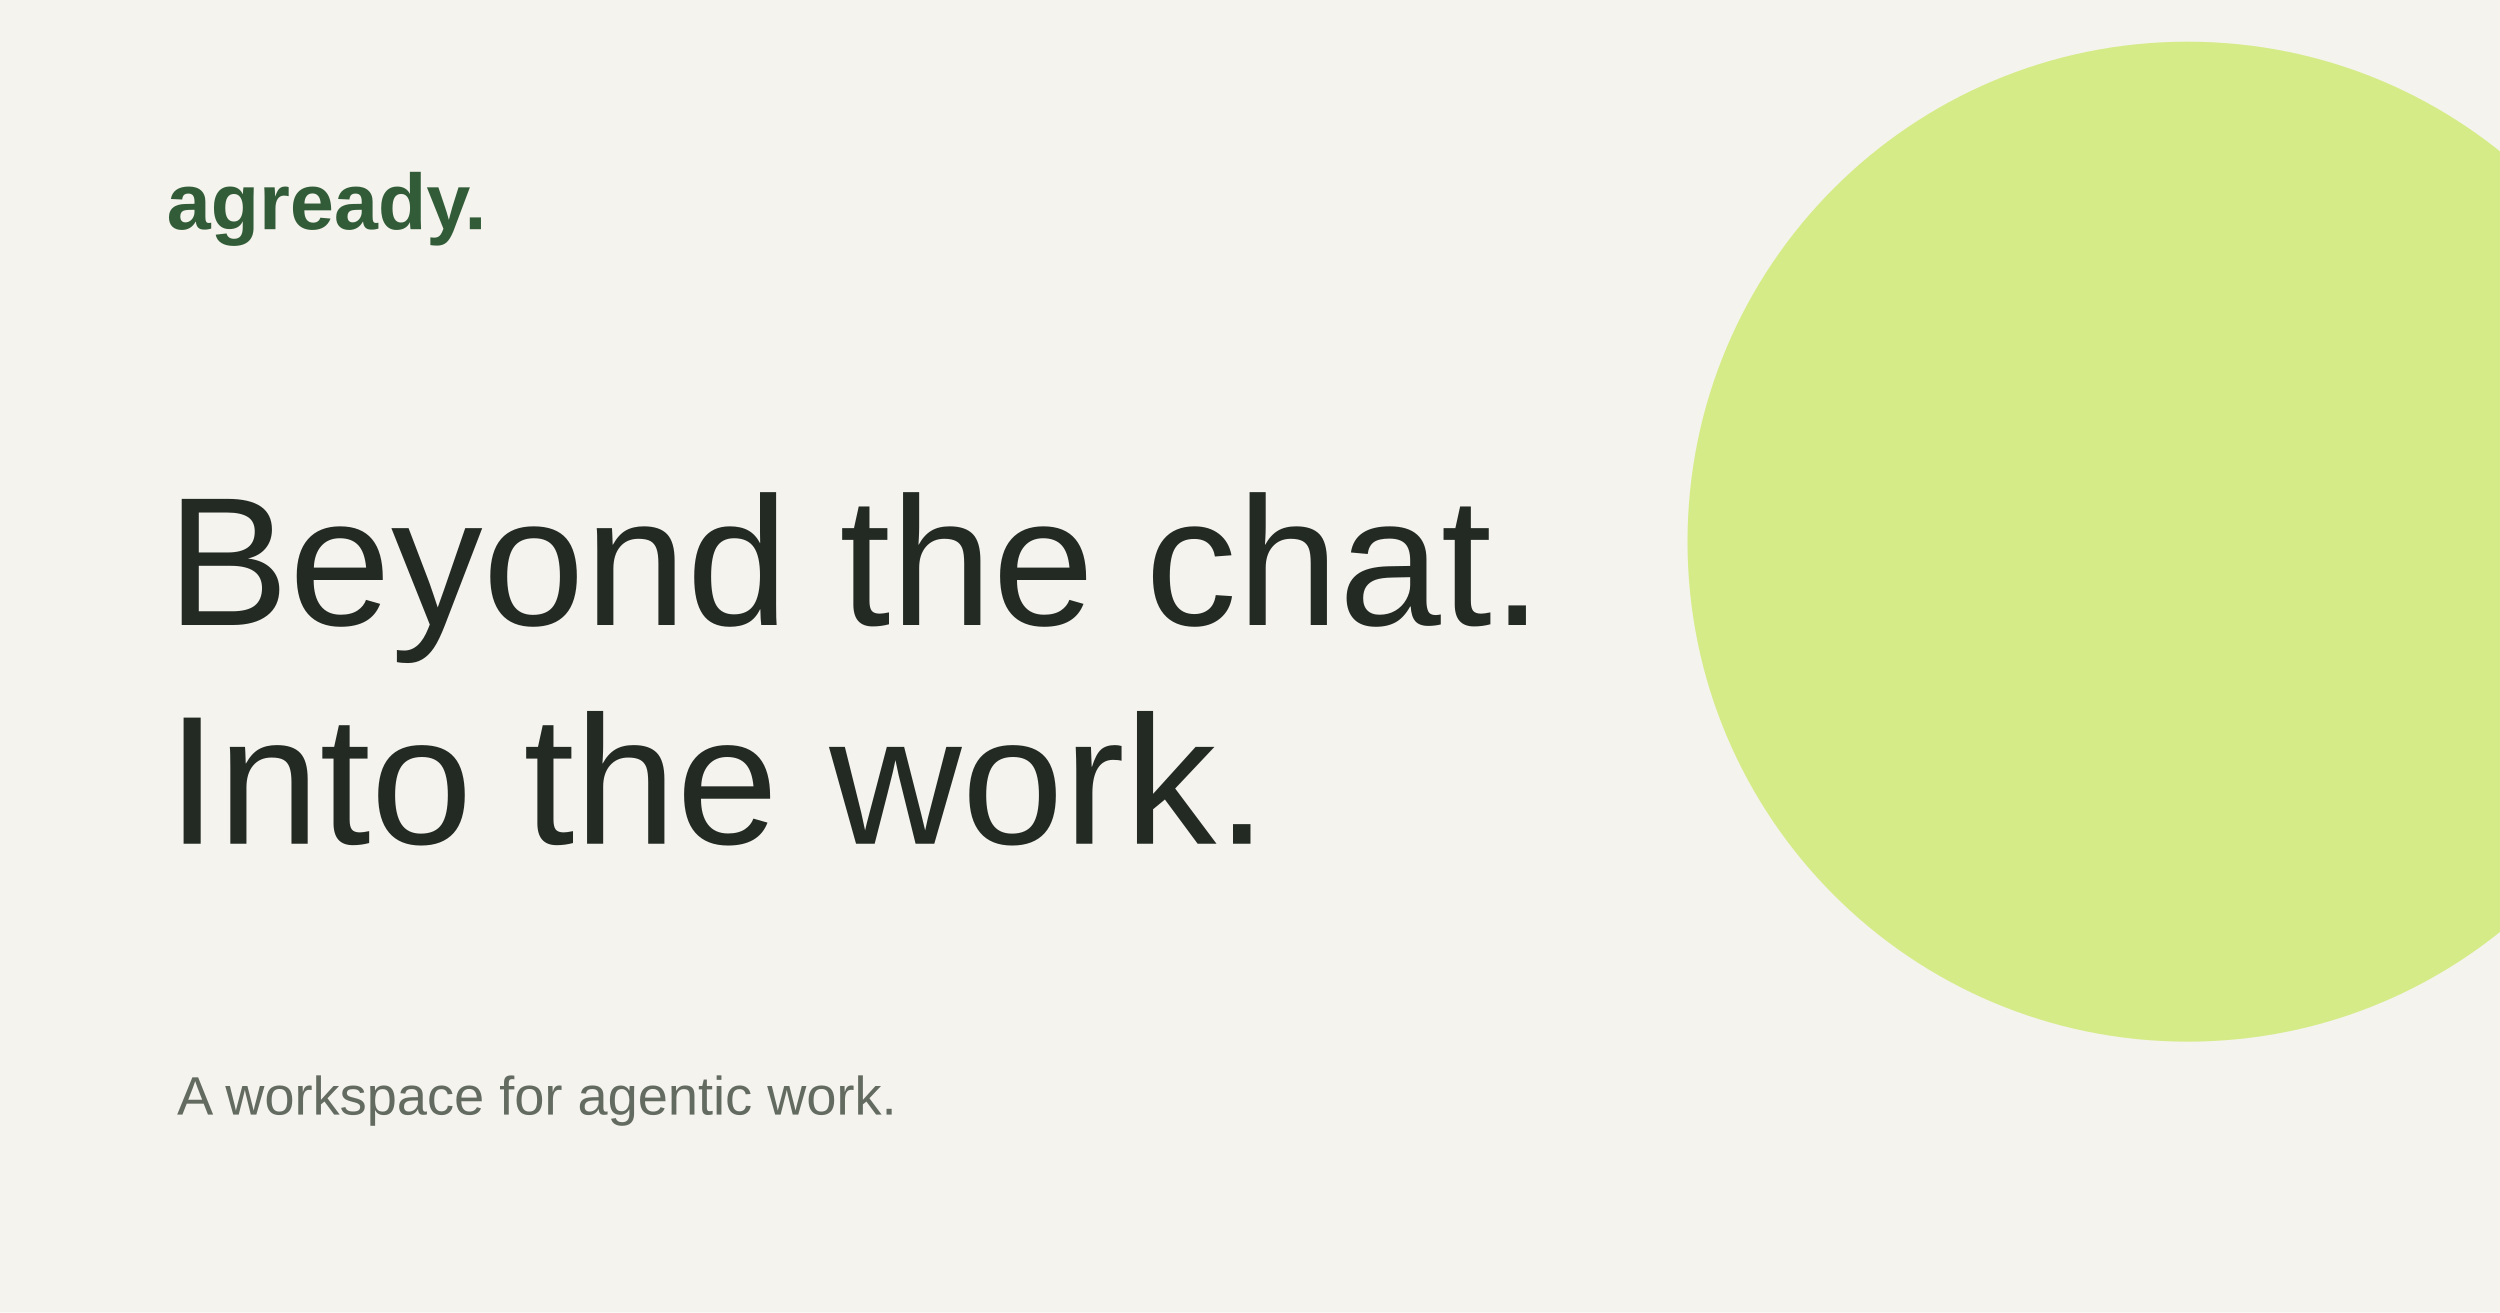
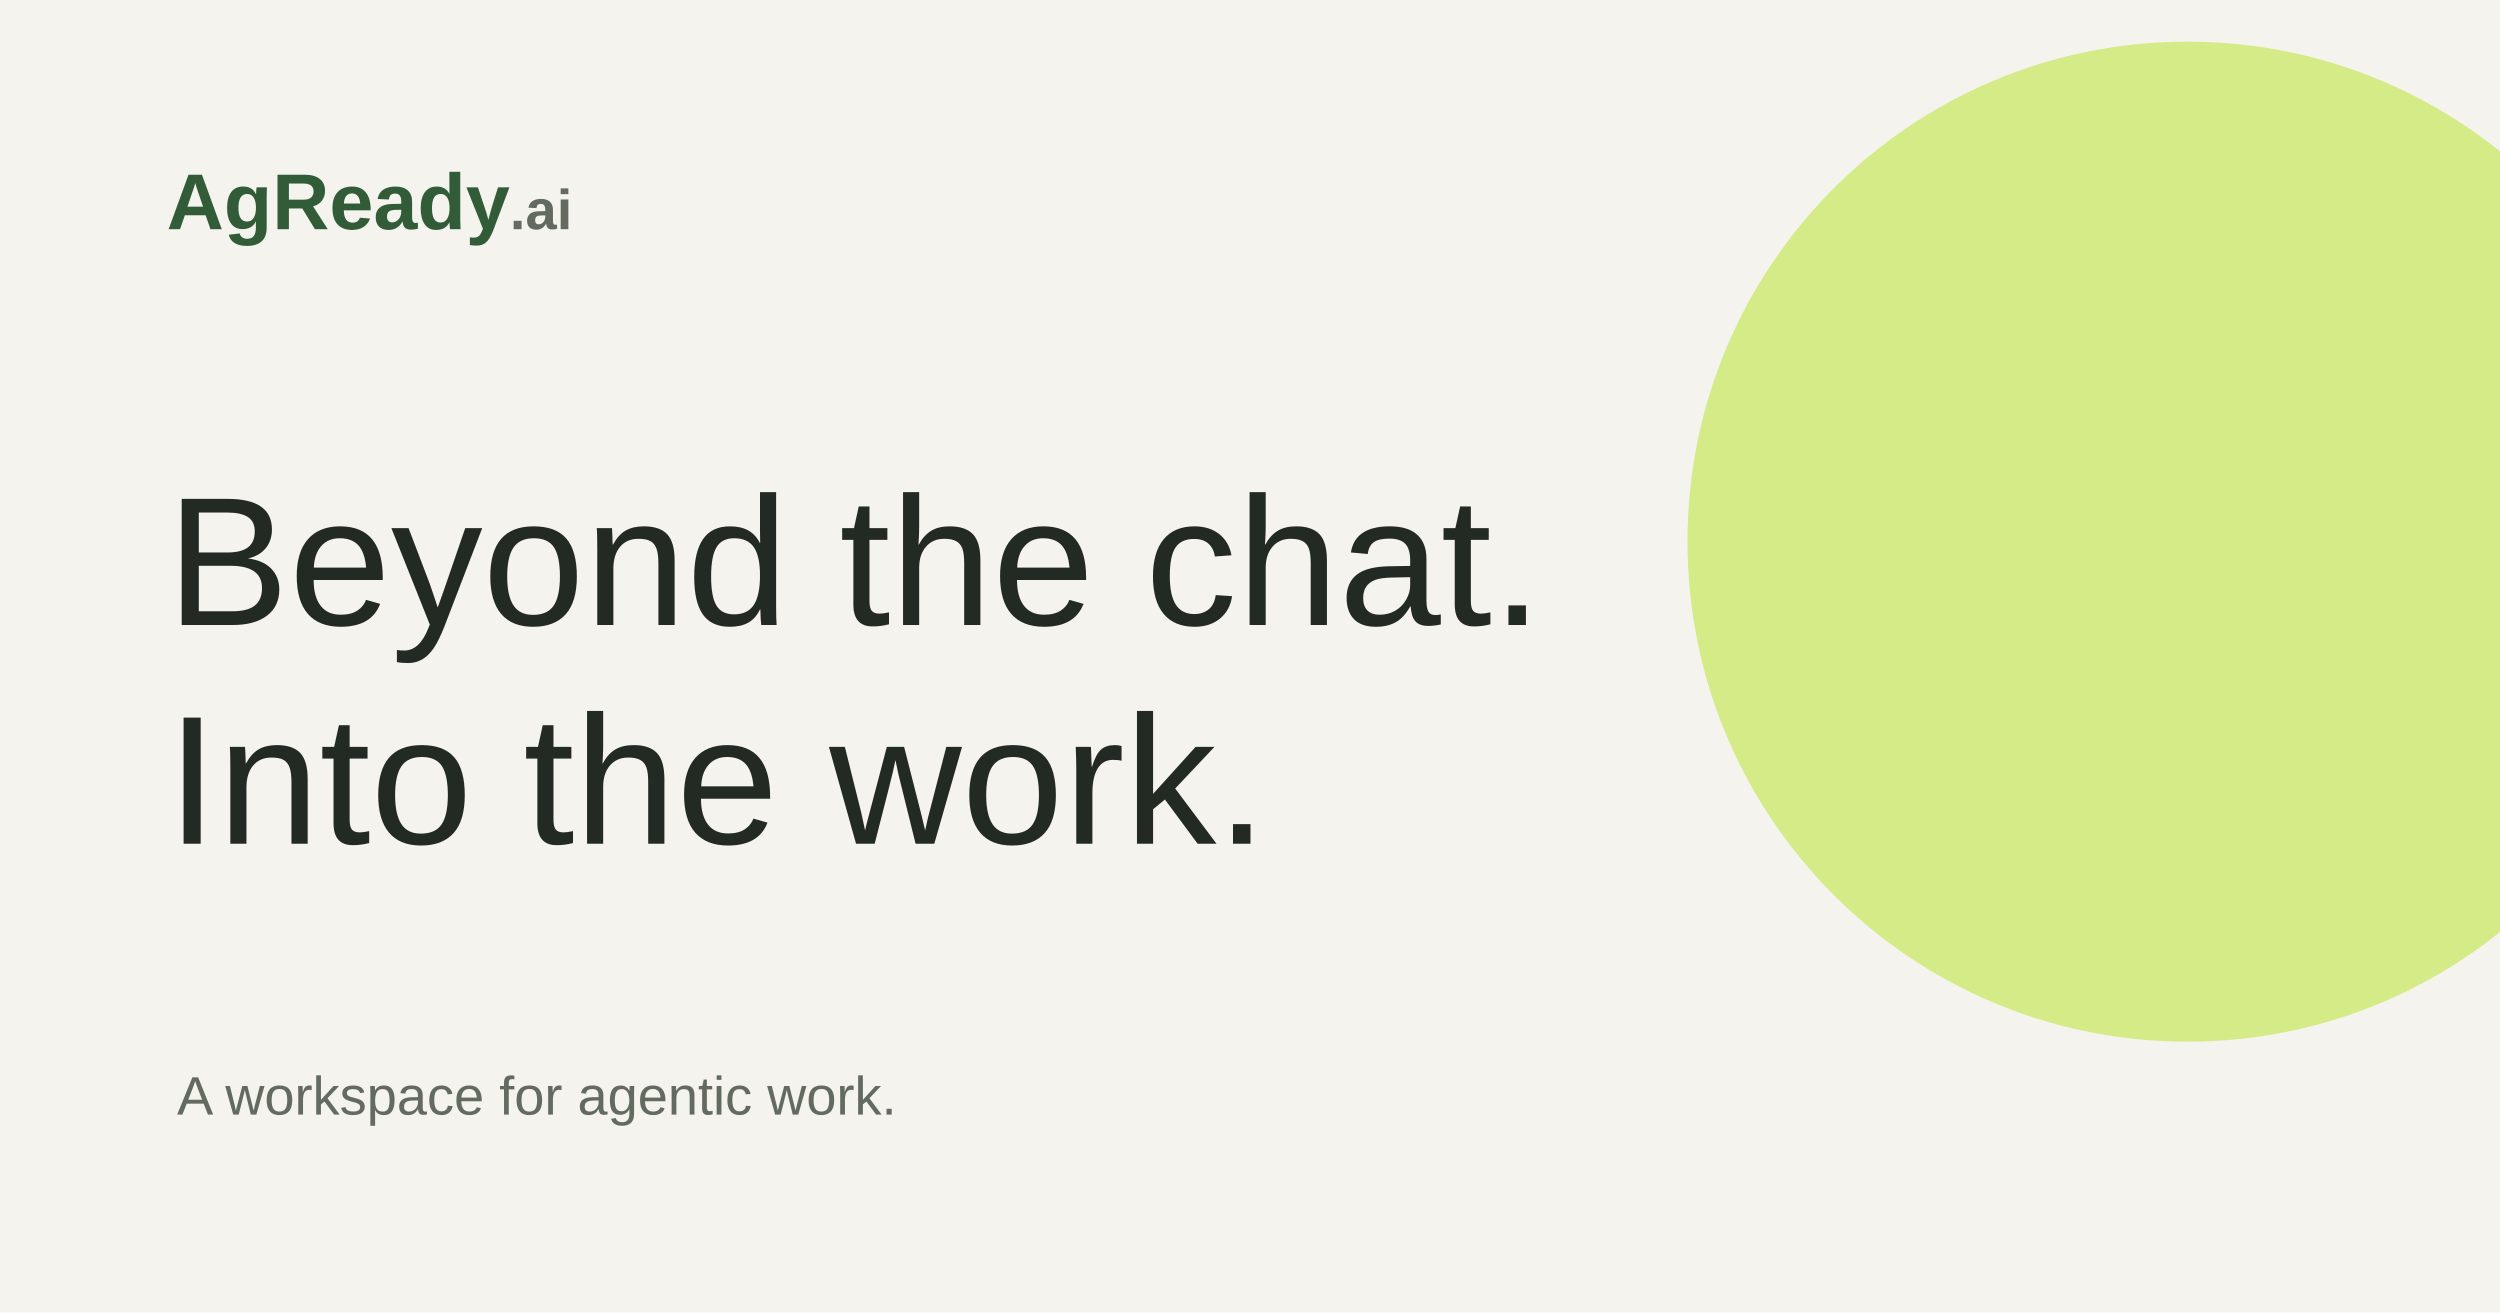
<svg xmlns="http://www.w3.org/2000/svg" width="1200" height="630" viewBox="0 0 1200 630">
  <rect width="1200" height="630" fill="#f5f3ee" />
  <circle cx="1050" cy="260" r="240" fill="#d4eb87" />
-   <text x="80" y="110" font-family="Arial,sans-serif" font-size="38" font-weight="700" fill="#315c37">agready.</text>
+   <text x="80" y="110" font-family="Arial,sans-serif" font-size="38" font-weight="700" fill="#315c37">AgReady<tspan font-size="27" fill="#636b61">.ai</tspan>
+   </text>
  <text x="80" y="300" font-family="Arial,sans-serif" font-size="88" fill="#232a24">Beyond the chat.</text>
  <text x="80" y="405" font-family="Arial,sans-serif" font-size="88" fill="#232a24">Into the work.</text>
  <text x="85" y="535" font-family="Arial,sans-serif" font-size="26" fill="#636b61">A workspace for agentic work.</text>
</svg>
